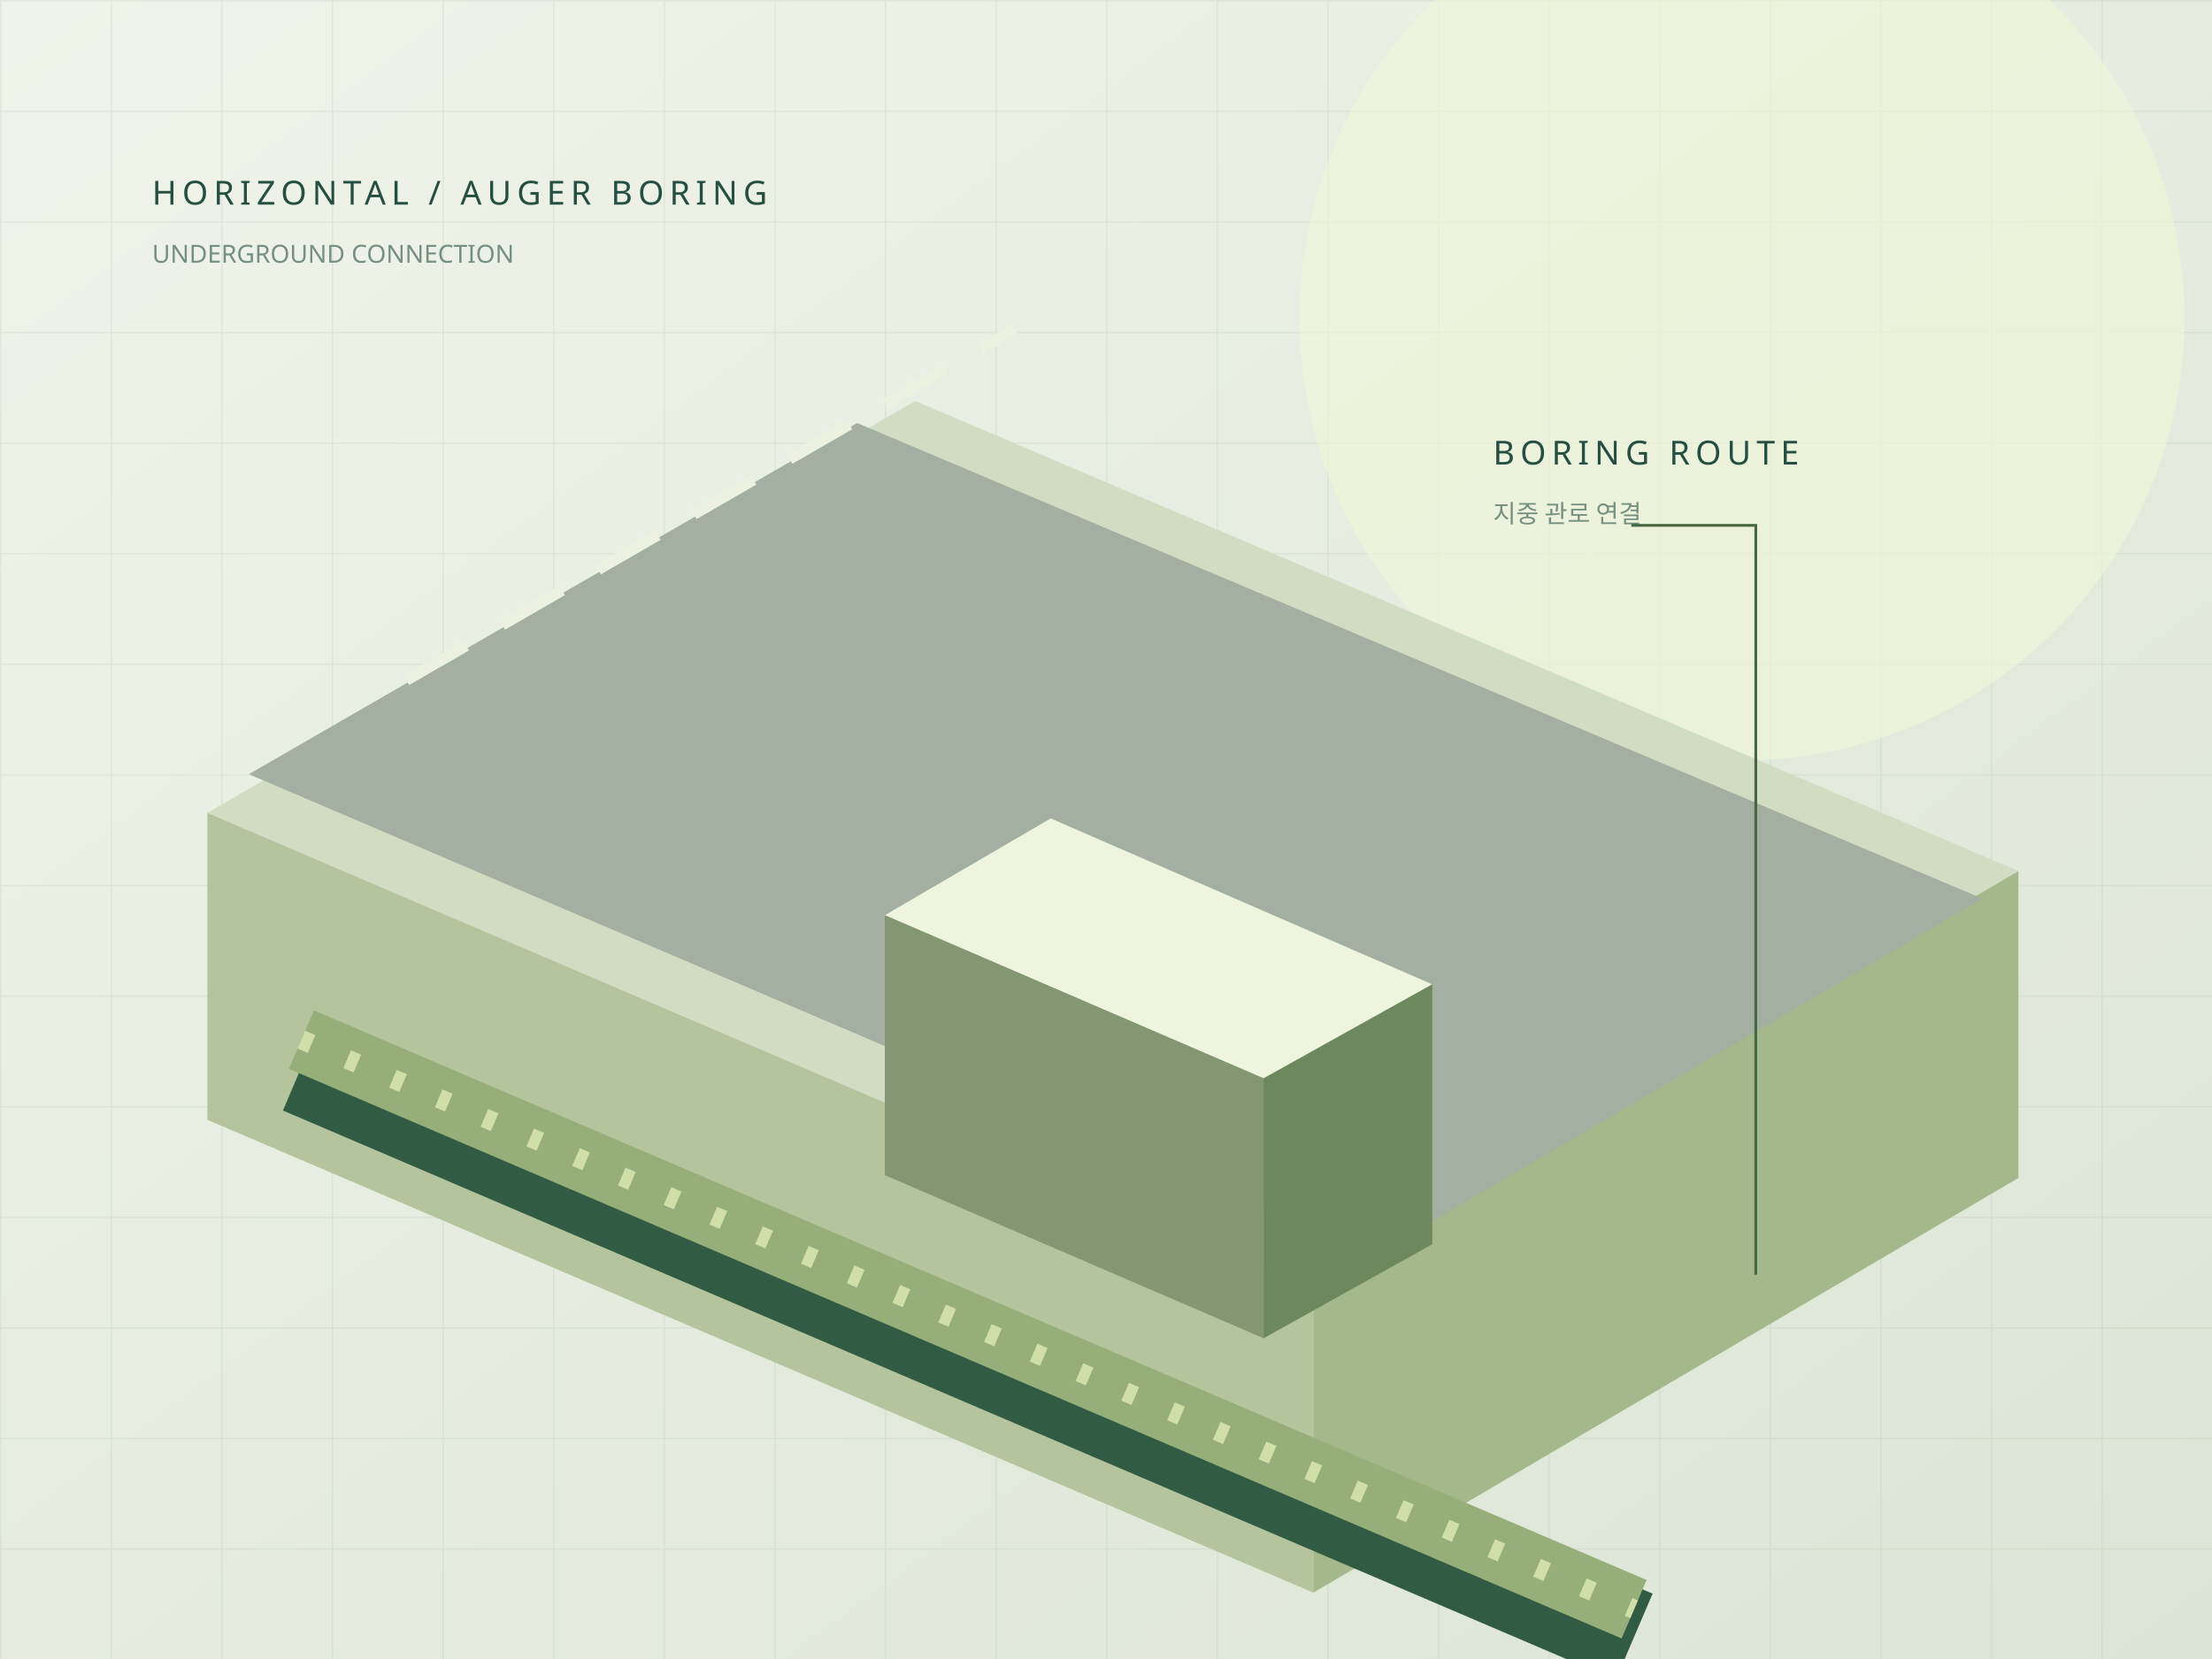
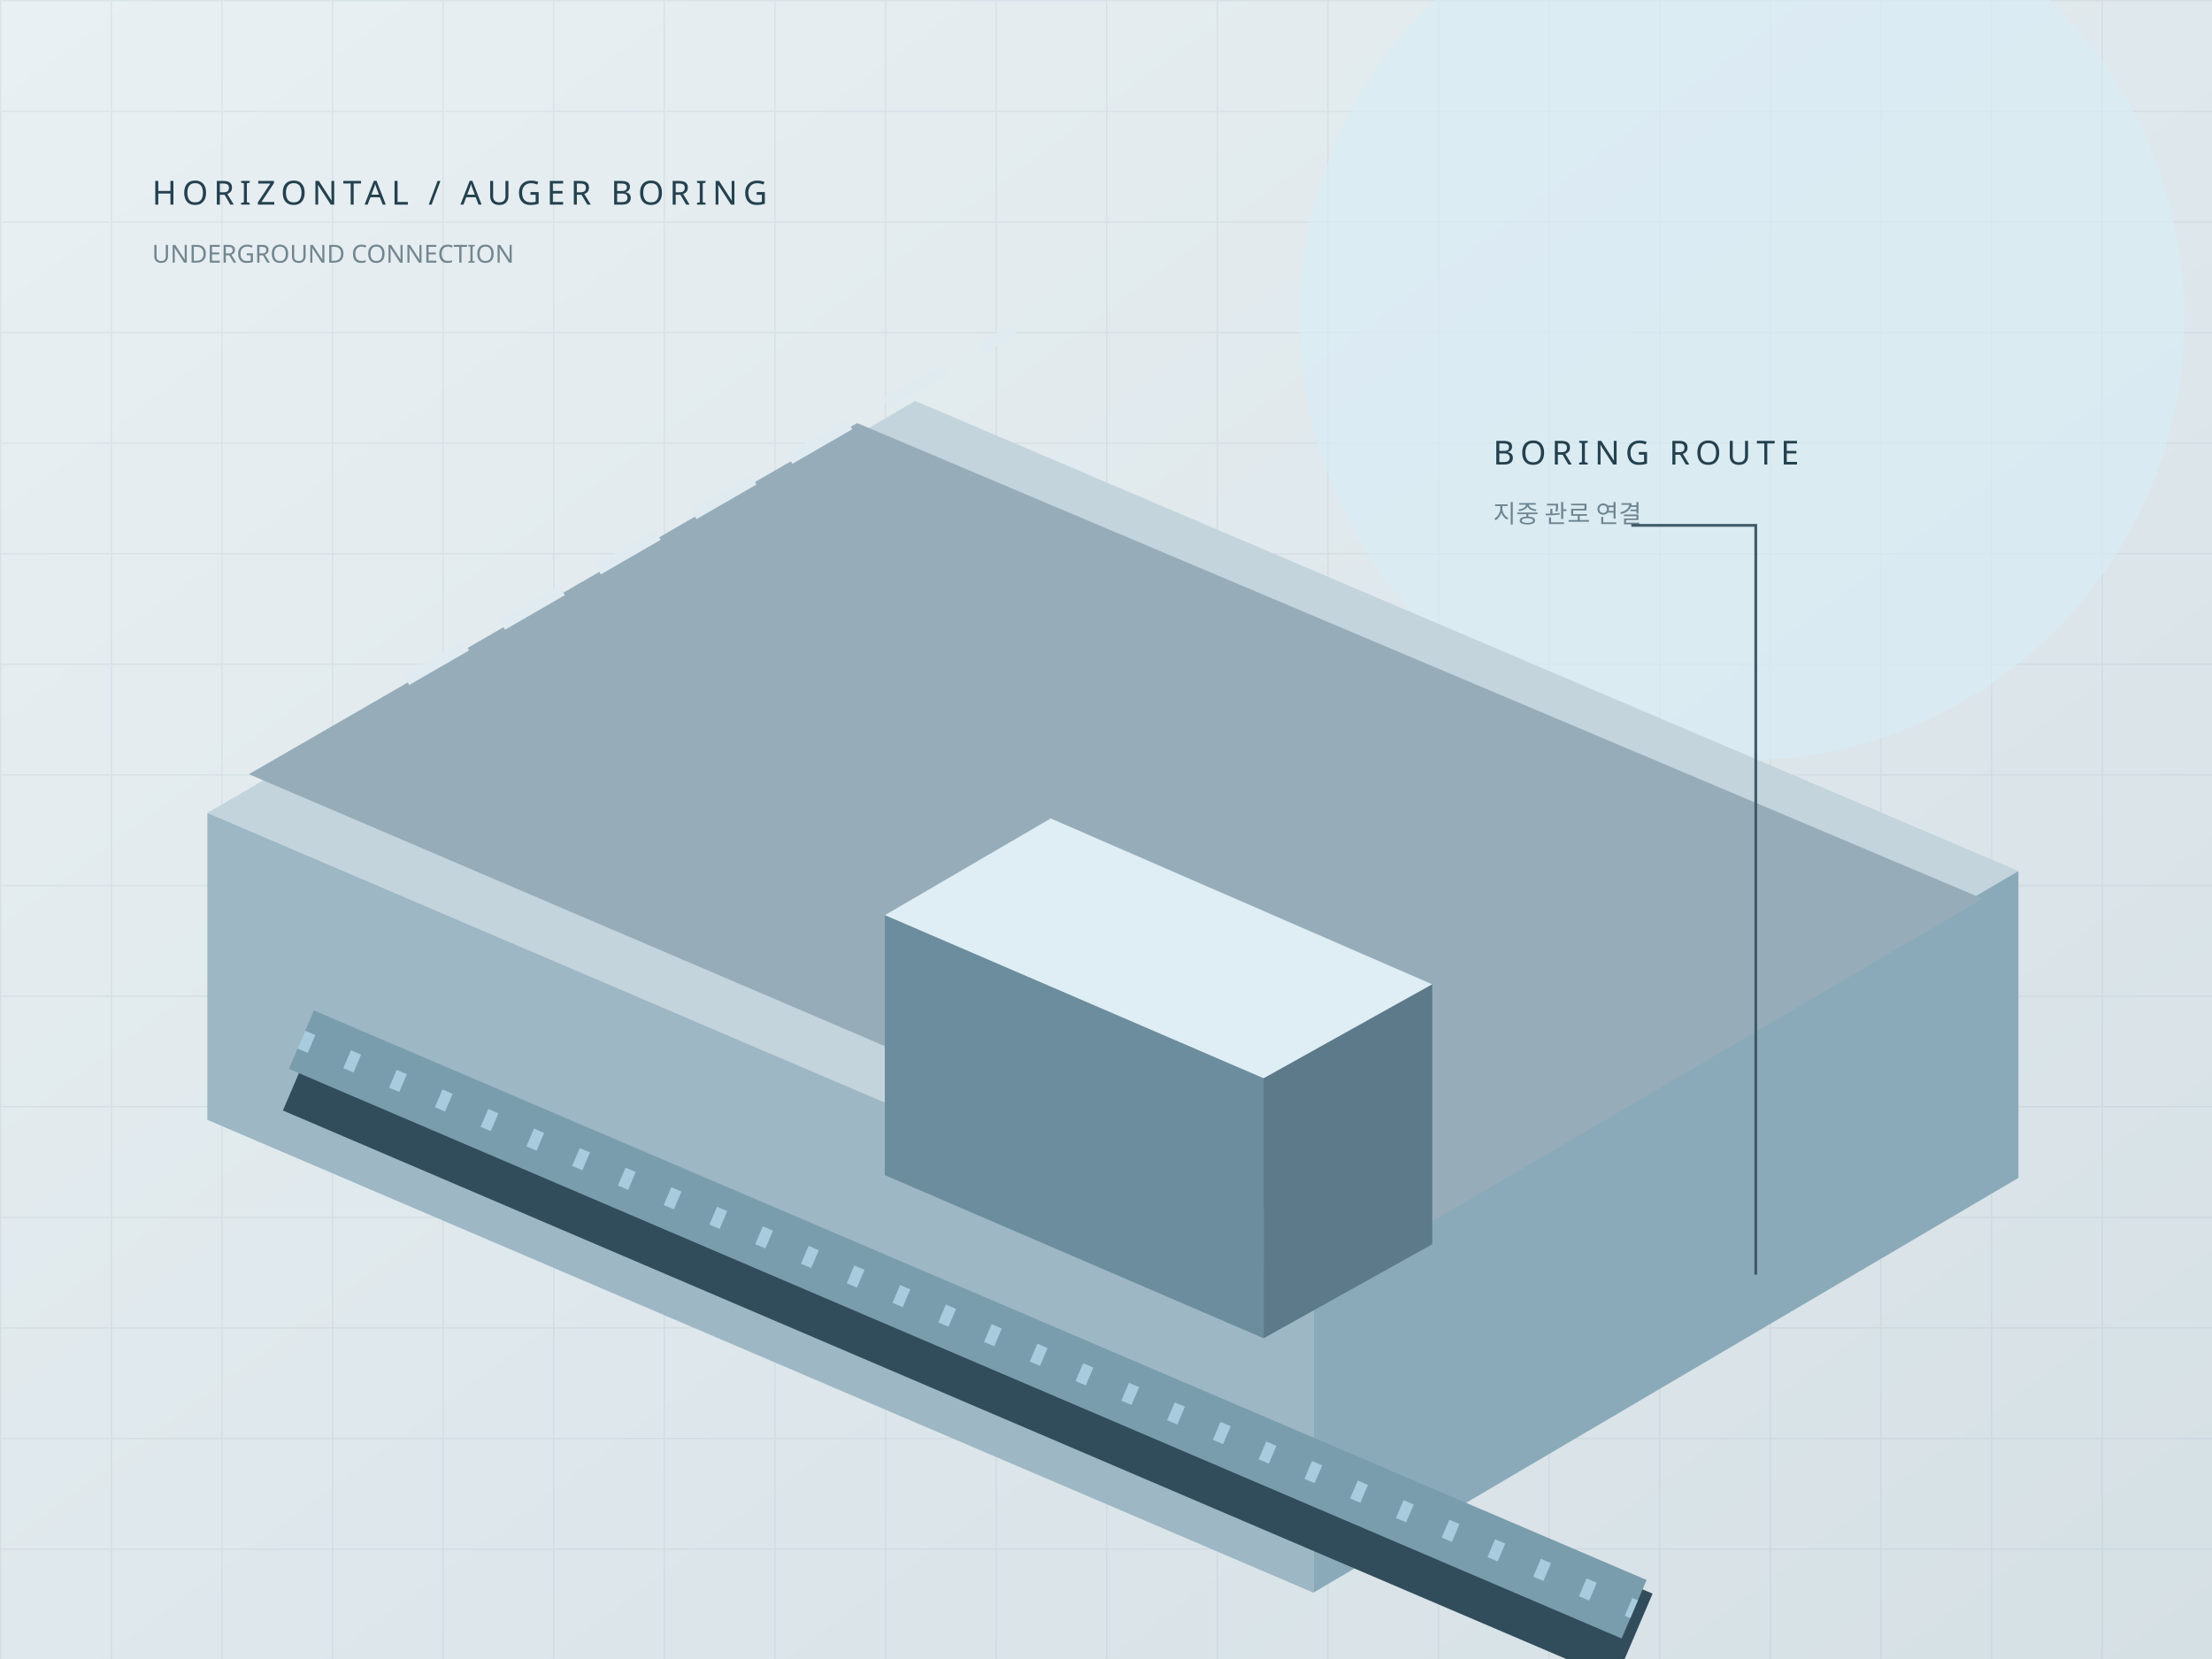
<svg xmlns="http://www.w3.org/2000/svg" viewBox="0 0 800 600" role="img" aria-label="수평오거천공 공법 개념도">
  <defs>
    <linearGradient id="bg" x2="1" y2="1">
-       <stop stop-color="#f0f3e9" />
-       <stop offset="1" stop-color="#dce5d5" />
+       <stop stop-color="#e9f0f3" />
+       <stop offset="1" stop-color="#d5e0e5" />
    </linearGradient>
    <linearGradient id="water" x2="1" y2="1">
-       <stop stop-color="#96c5b8" />
-       <stop offset="1" stop-color="#2f8273" />
+       <stop stop-color="#96b5c5" />
+       <stop offset="1" stop-color="#2f6682" />
    </linearGradient>
    <pattern id="grid" width="40" height="40" patternUnits="userSpaceOnUse">
-       <path d="M40 0H0V40" fill="none" stroke="#a8b6a0" opacity=".18" />
+       <path d="M40 0H0V40" fill="none" stroke="#9ab1bc" opacity=".18" />
    </pattern>
    <filter id="shadow">
-       <feDropShadow dx="0" dy="15" stdDeviation="12" flood-color="#193f32" flood-opacity=".12" />
+       <feDropShadow dx="0" dy="15" stdDeviation="12" flood-color="#19323f" flood-opacity=".12" />
    </filter>
  </defs>
  <rect width="800" height="600" fill="url(#bg)" />
  <rect width="800" height="600" fill="url(#grid)" />
-   <circle cx="630" cy="115" r="160" fill="#eff6d8" opacity=".65" />
-   <path d="M75 294 331 145 730 315 475 465Z" fill="#d1ddc3" />
-   <path d="M75 294v111l400 171V465Z" fill="#b4c49d" />
-   <path d="m475 465 255-150v111L475 576Z" fill="#a4b98b" />
-   <path d="m90 280 220-127 407 172-220 129Z" fill="#a3afa0" />
-   <path d="m147 246 220-127" stroke="#edf1df" stroke-width="4" stroke-dasharray="25 15" />
-   <path d="m320 331 60-35 138 60-61 34Z" fill="#eff4df" />
-   <path d="m320 331v94l137 59v-94Z" fill="#839772" />
-   <path d="m457 390 61-34v94l-61 34Z" fill="#6d885d" />
-   <path d="m109 386 482 206" stroke="#315b42" stroke-width="34" />
-   <path d="m109 376 482 206" stroke="#95ae7a" stroke-width="23" />
-   <path d="m109 376 482 206" stroke="#d0dea8" stroke-width="7" stroke-dasharray="4 14" />
-   <g fill="#244f42" font-family="sans-serif">
+   <circle cx="630" cy="115" r="160" fill="#d8ecf6" opacity=".65" />
+   <path d="M75 294 331 145 730 315 475 465Z" fill="#c3d4dd" />
+   <path d="M75 294v111l400 171V465Z" fill="#9db7c4" />
+   <path d="m475 465 255-150v111L475 576Z" fill="#8baab9" />
+   <path d="m90 280 220-127 407 172-220 129Z" fill="#96adb9" />
+   <path d="m147 246 220-127" stroke="#dfebf1" stroke-width="4" stroke-dasharray="25 15" />
+   <path d="m320 331 60-35 138 60-61 34Z" fill="#dfedf4" />
+   <path d="m320 331v94l137 59v-94Z" fill="#6c8d9d" />
+   <path d="m457 390 61-34v94l-61 34Z" fill="#5c7a89" />
+   <path d="m109 386 482 206" stroke="#314d5b" stroke-width="34" />
+   <path d="m109 376 482 206" stroke="#7a9dae" stroke-width="23" />
+   <path d="m109 376 482 206" stroke="#a8ccde" stroke-width="7" stroke-dasharray="4 14" />
+   <g fill="#24414f" font-family="sans-serif">
    <text x="55" y="74" font-size="12" letter-spacing="2">HORIZONTAL / AUGER BORING</text>
    <text x="55" y="95" font-size="9" opacity=".6">UNDERGROUND CONNECTION</text>
  </g>
-   <path d="M635 461V190h-45" fill="none" stroke="#446640" />
-   <g fill="#244f42" font-family="sans-serif">
+   <path d="M635 461V190h-45" fill="none" stroke="#405966" />
+   <g fill="#24414f" font-family="sans-serif">
    <text x="540" y="168" font-size="12" letter-spacing="2">BORING ROUTE</text>
    <text x="540" y="189" font-size="9" opacity=".6">지중 관로 연결</text>
  </g>
</svg>
